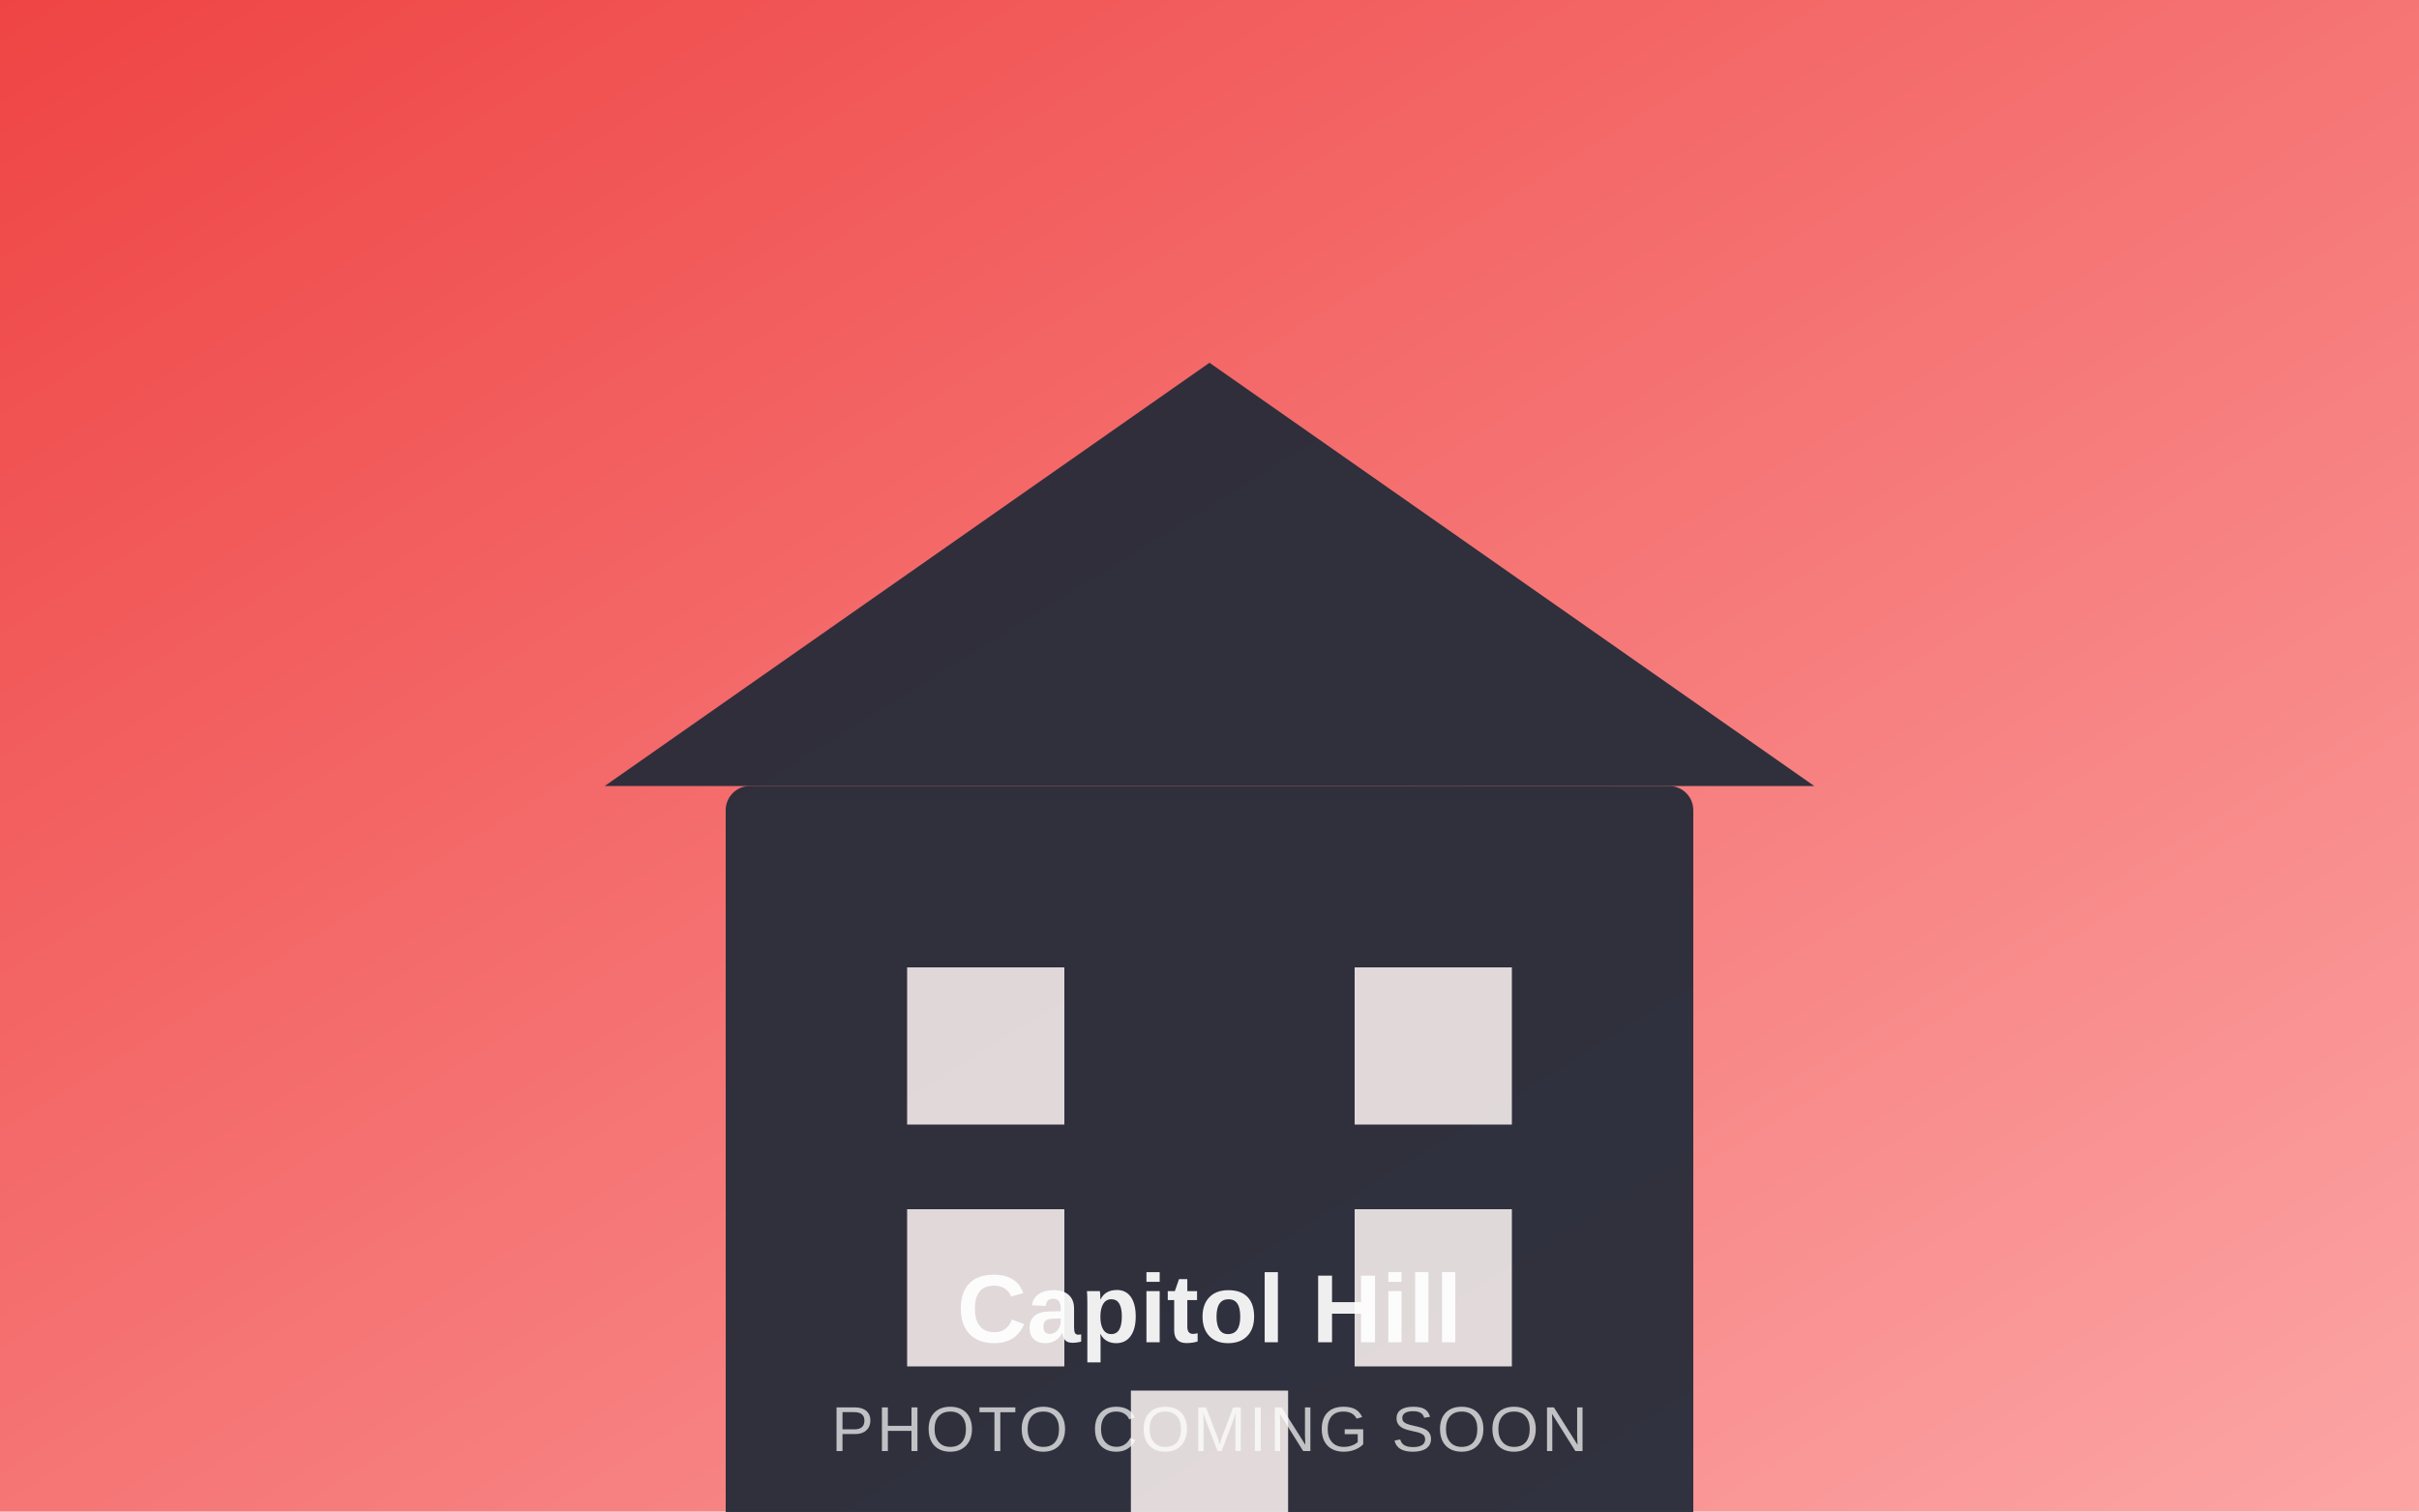
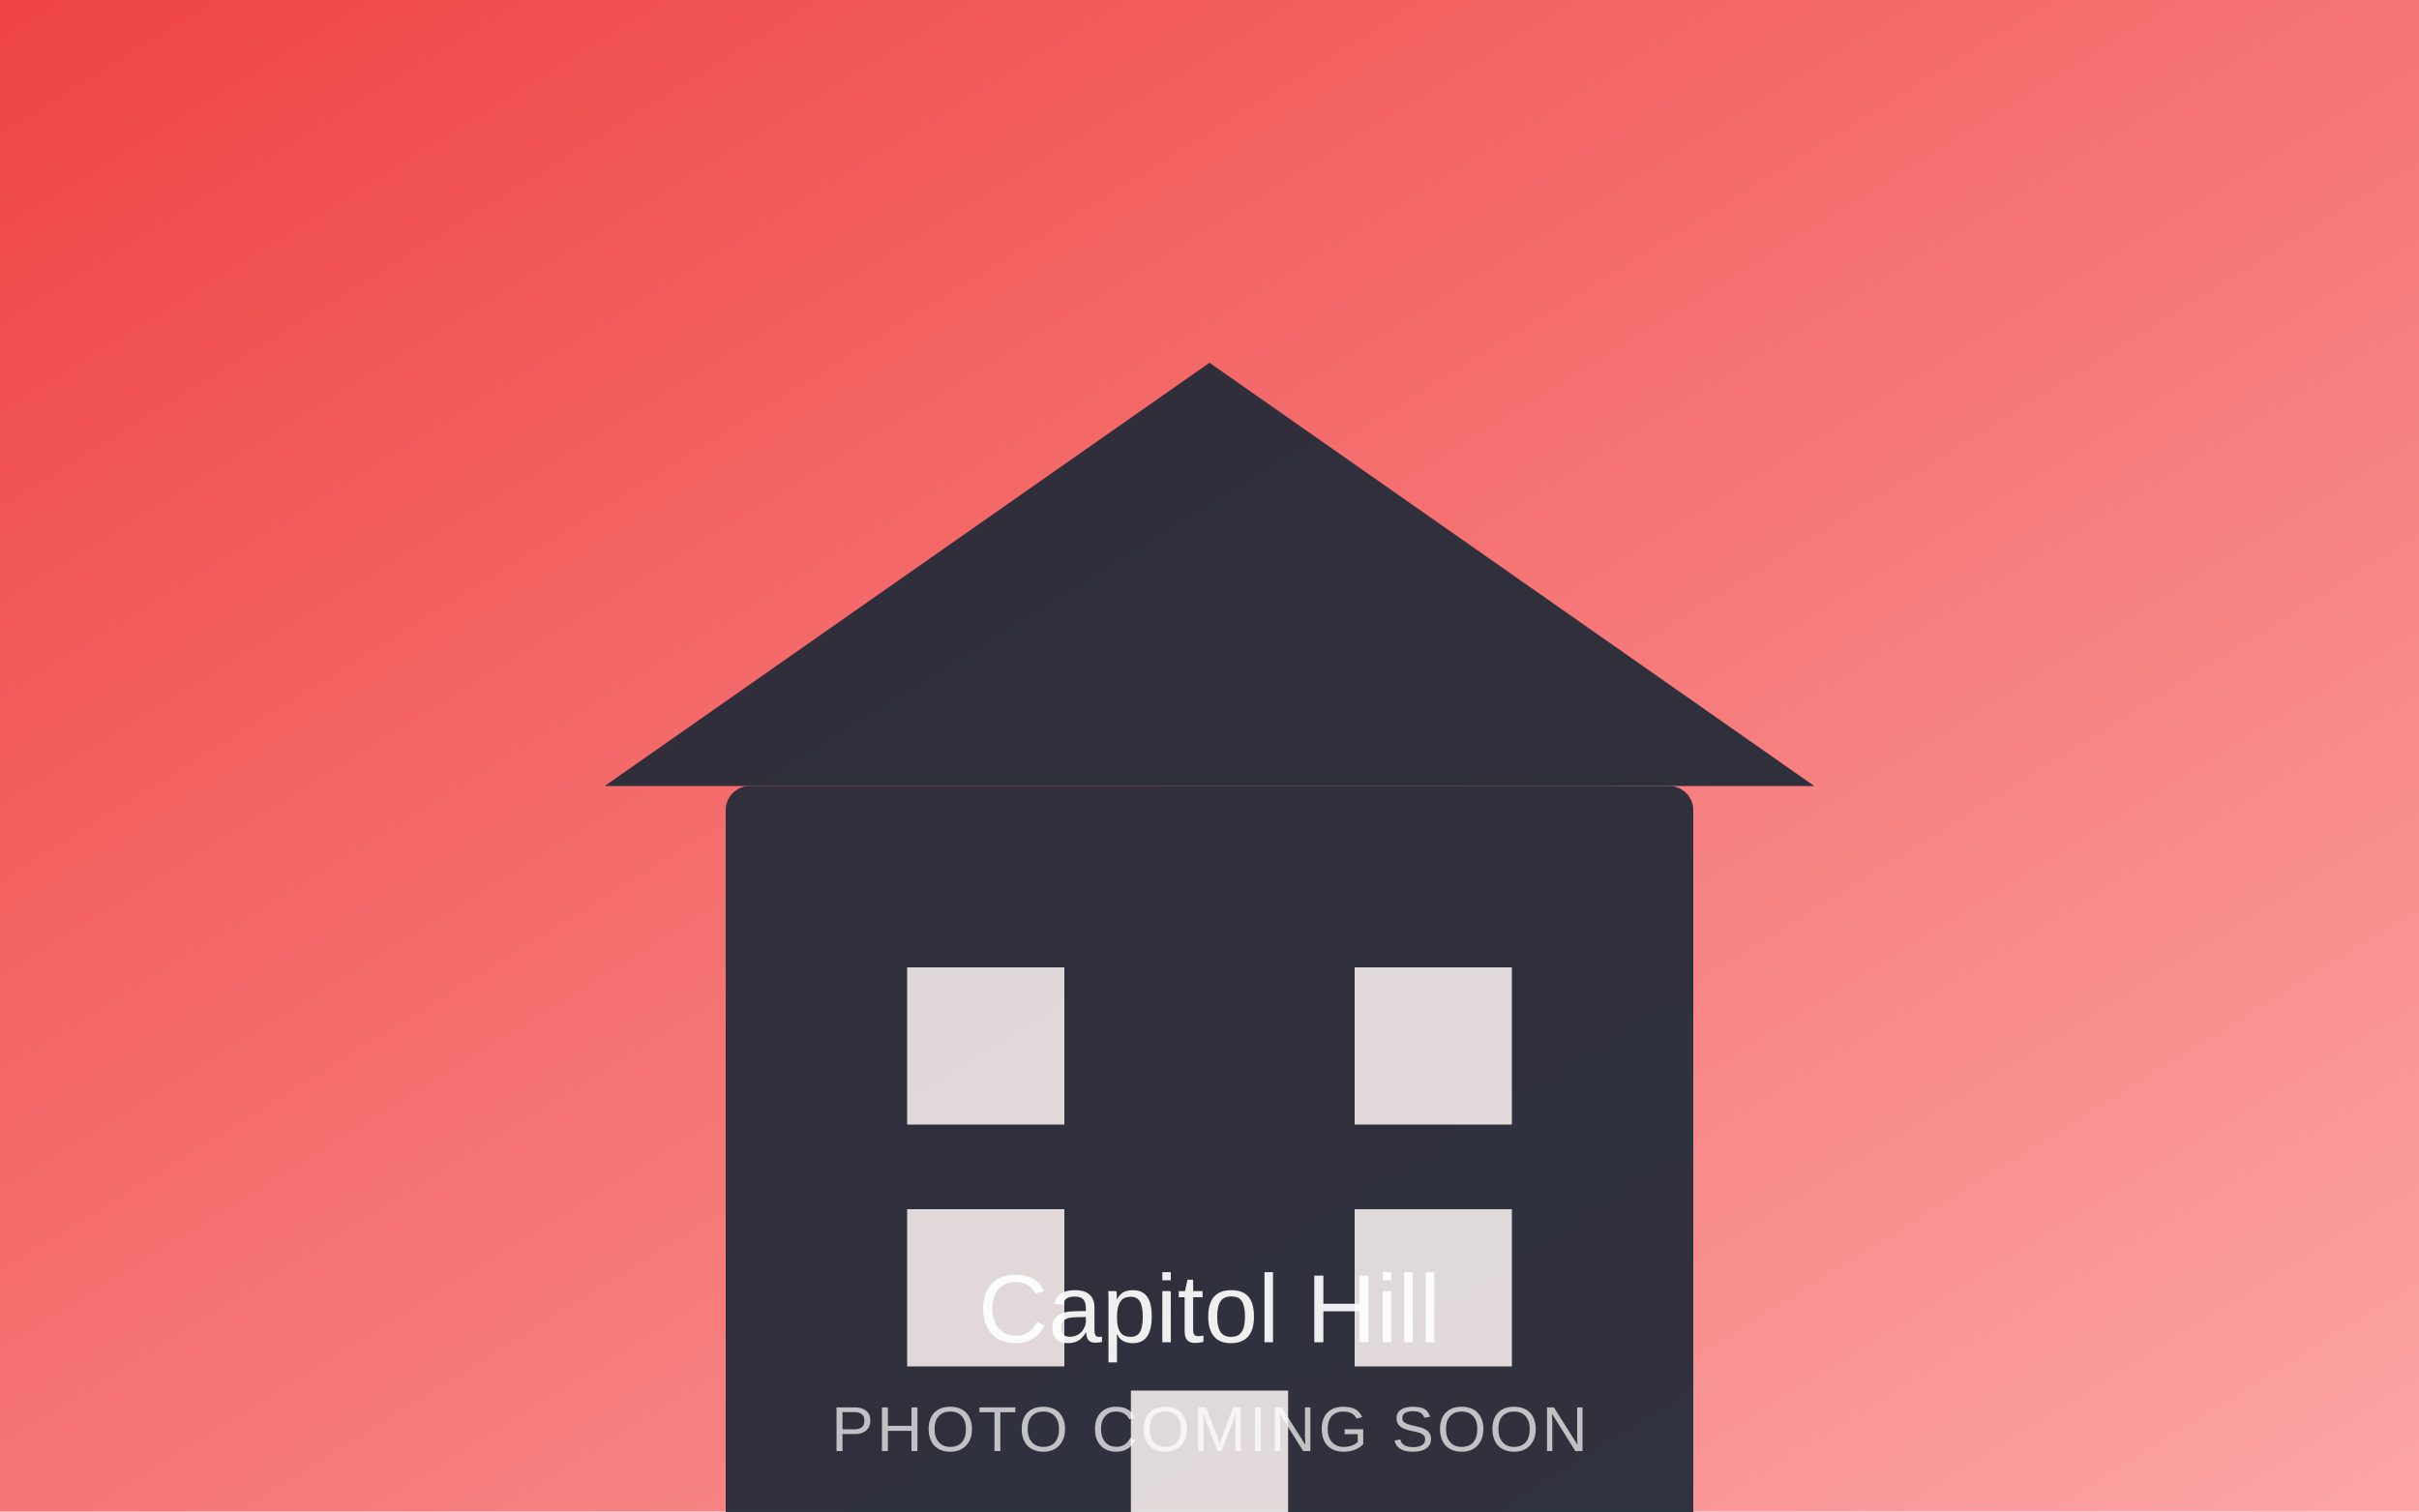
<svg xmlns="http://www.w3.org/2000/svg" width="800" height="500" viewBox="0 0 400 250">
  <defs>
    <linearGradient id="g" x1="0" y1="0" x2="1" y2="1">
      <stop offset="0%" stop-color="#ef4444" />
      <stop offset="100%" stop-color="#fca5a5" />
    </linearGradient>
  </defs>
  <rect width="400" height="250" fill="url(#g)" />
  <g fill="#1f2937" opacity="0.92">
    <rect x="120" y="130" width="160" height="140" rx="4" />
    <polygon points="100,130 200,60 300,130" />
    <rect x="150" y="160" width="26" height="26" fill="#ffffff" opacity="0.85" />
    <rect x="224" y="160" width="26" height="26" fill="#ffffff" opacity="0.85" />
    <rect x="150" y="200" width="26" height="26" fill="#ffffff" opacity="0.85" />
    <rect x="224" y="200" width="26" height="26" fill="#ffffff" opacity="0.85" />
    <rect x="187" y="230" width="26" height="40" fill="#ffffff" opacity="0.85" />
  </g>
-   <text x="200" y="222" font-family="'Segoe UI', Arial, sans-serif" font-size="16" font-weight="600" fill="#ffffff" text-anchor="middle" opacity="0.92">Capitol Hill</text>
-   <text x="200" y="240" font-family="'Segoe UI', Arial, sans-serif" font-size="10.5" font-weight="500" fill="#ffffff" text-anchor="middle" opacity="0.7" letter-spacing="0.5">PHOTO COMING SOON</text>
+   <text x="200" y="222" font-family="'Segoe UI', Arial, sans-serif" font-size="16" font-weight="400" fill="#ffffff" text-anchor="middle" opacity="0.92">Capitol Hill</text>
+   <text x="200" y="240" font-family="'Segoe UI', Arial, sans-serif" font-size="10.5" font-weight="400" fill="#ffffff" text-anchor="middle" opacity="0.7" letter-spacing="0.5">PHOTO COMING SOON</text>
</svg>
